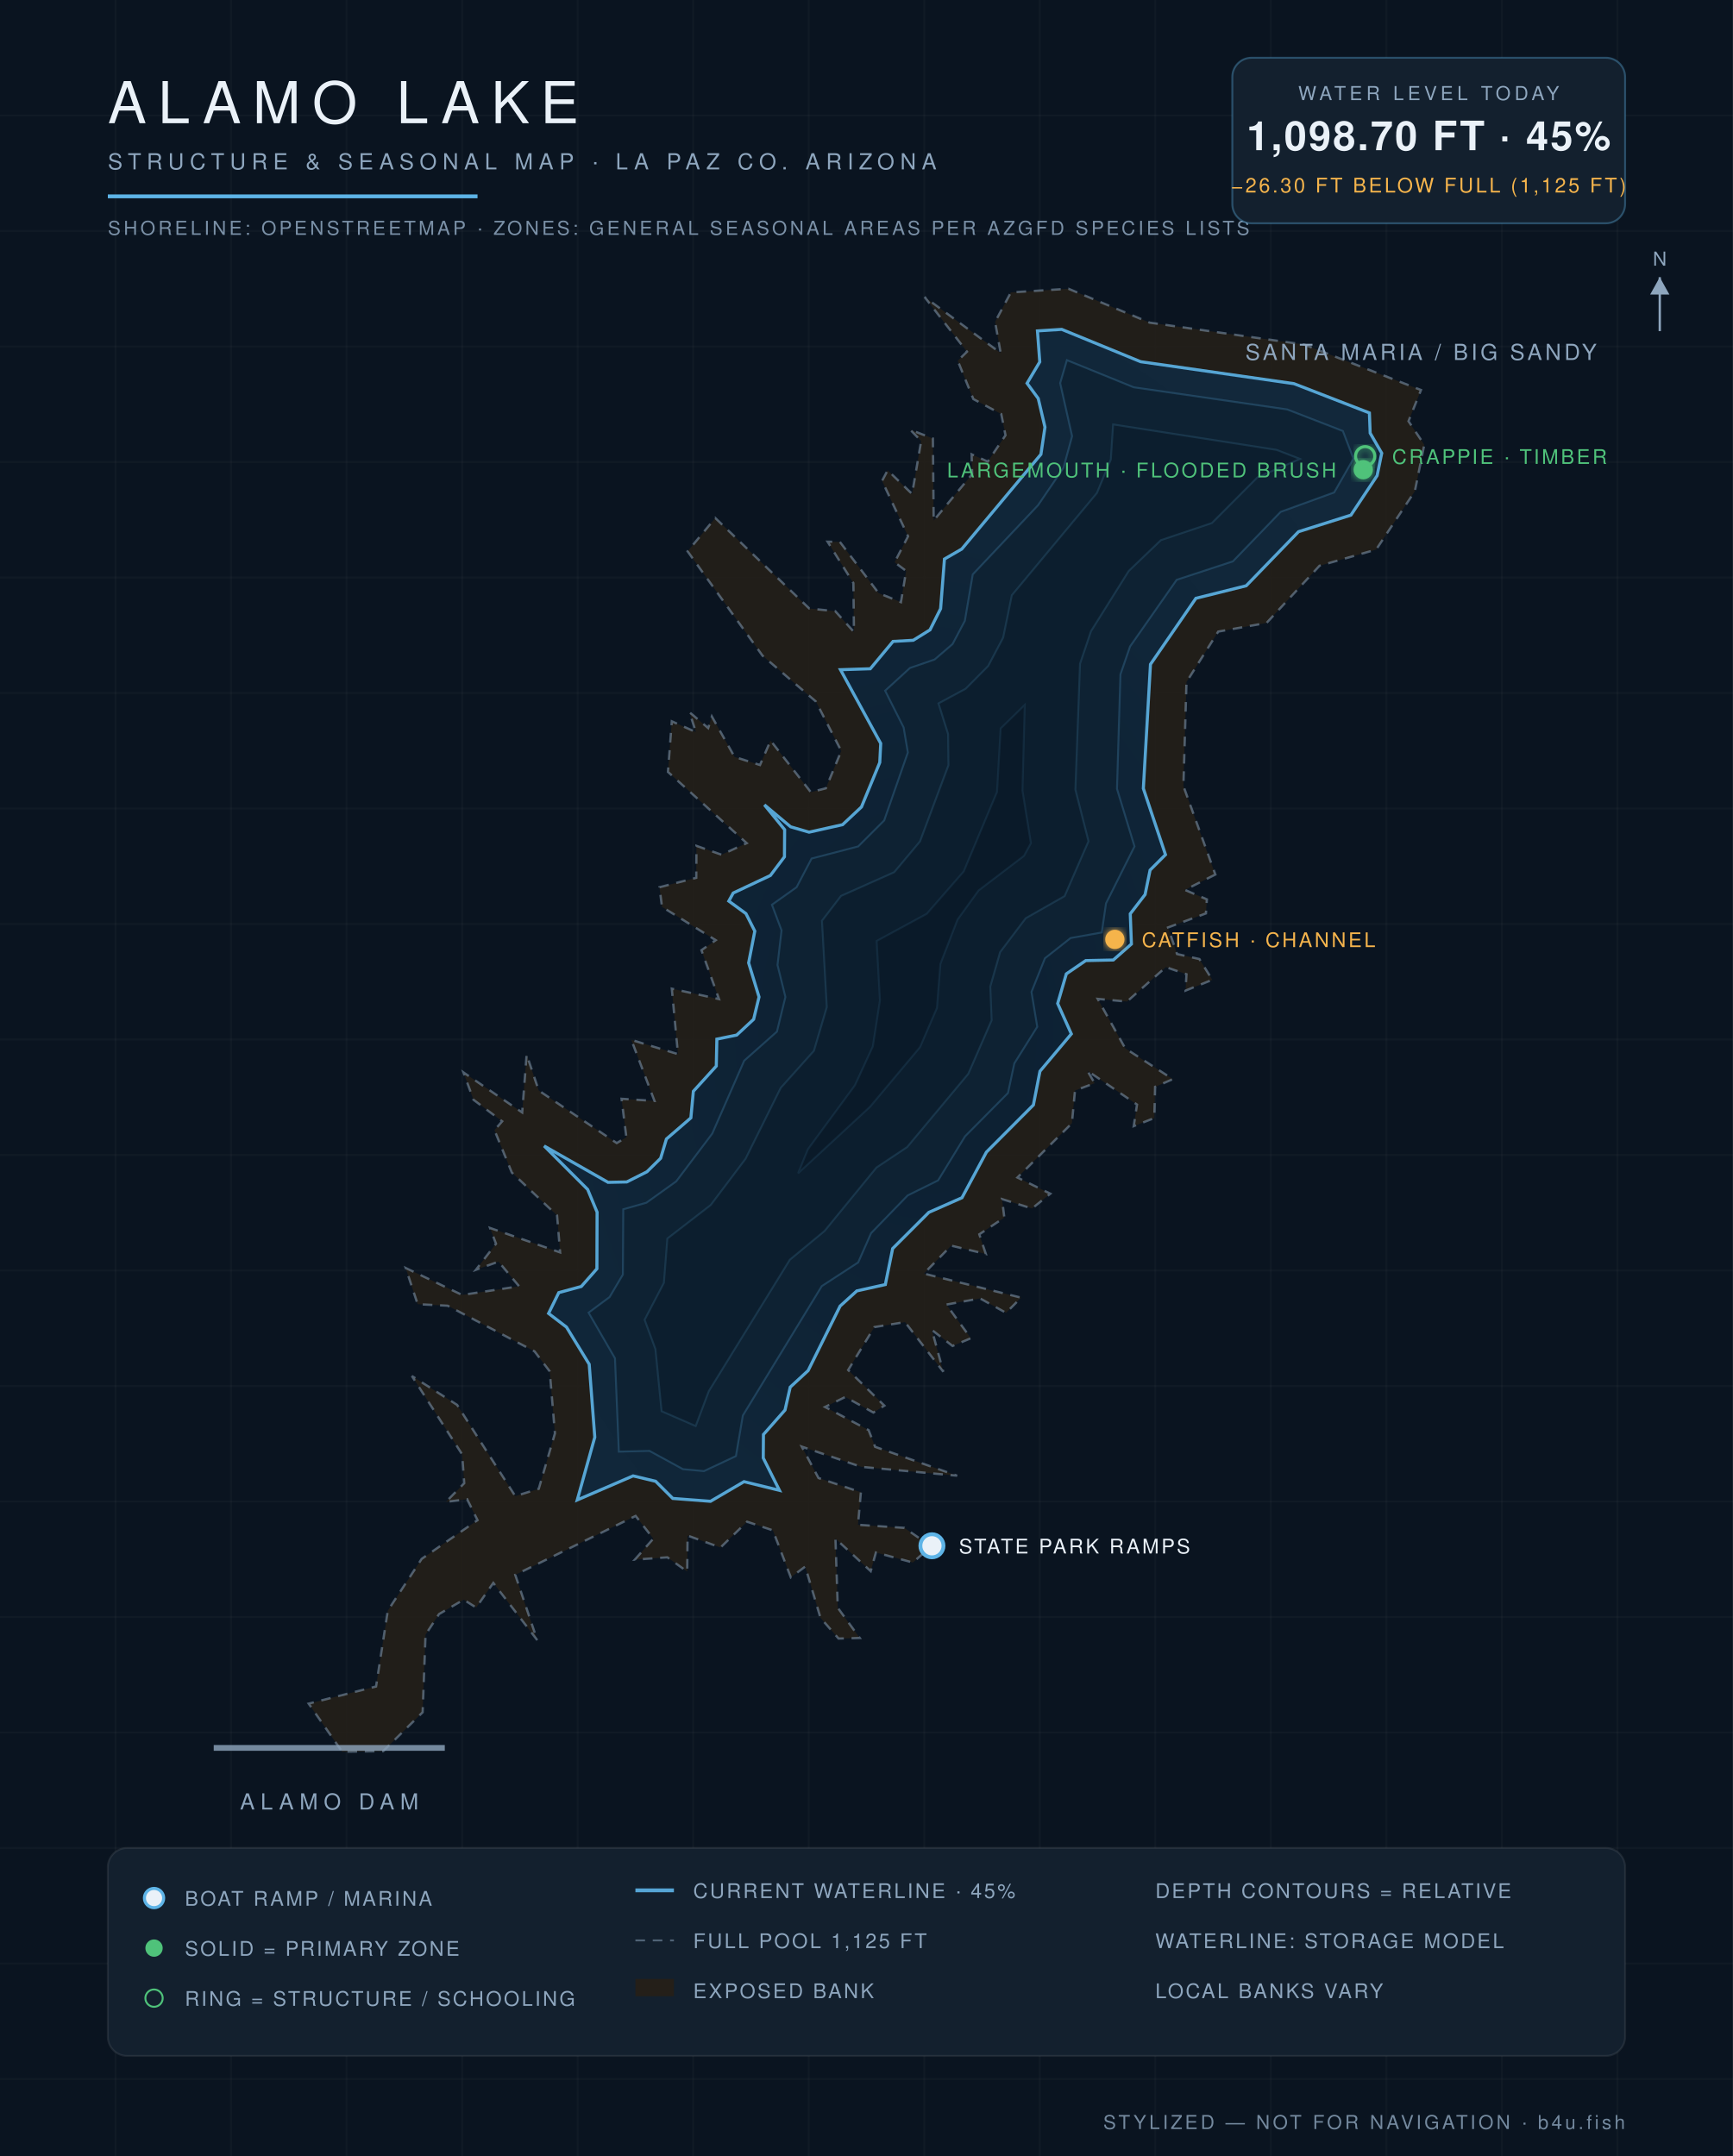
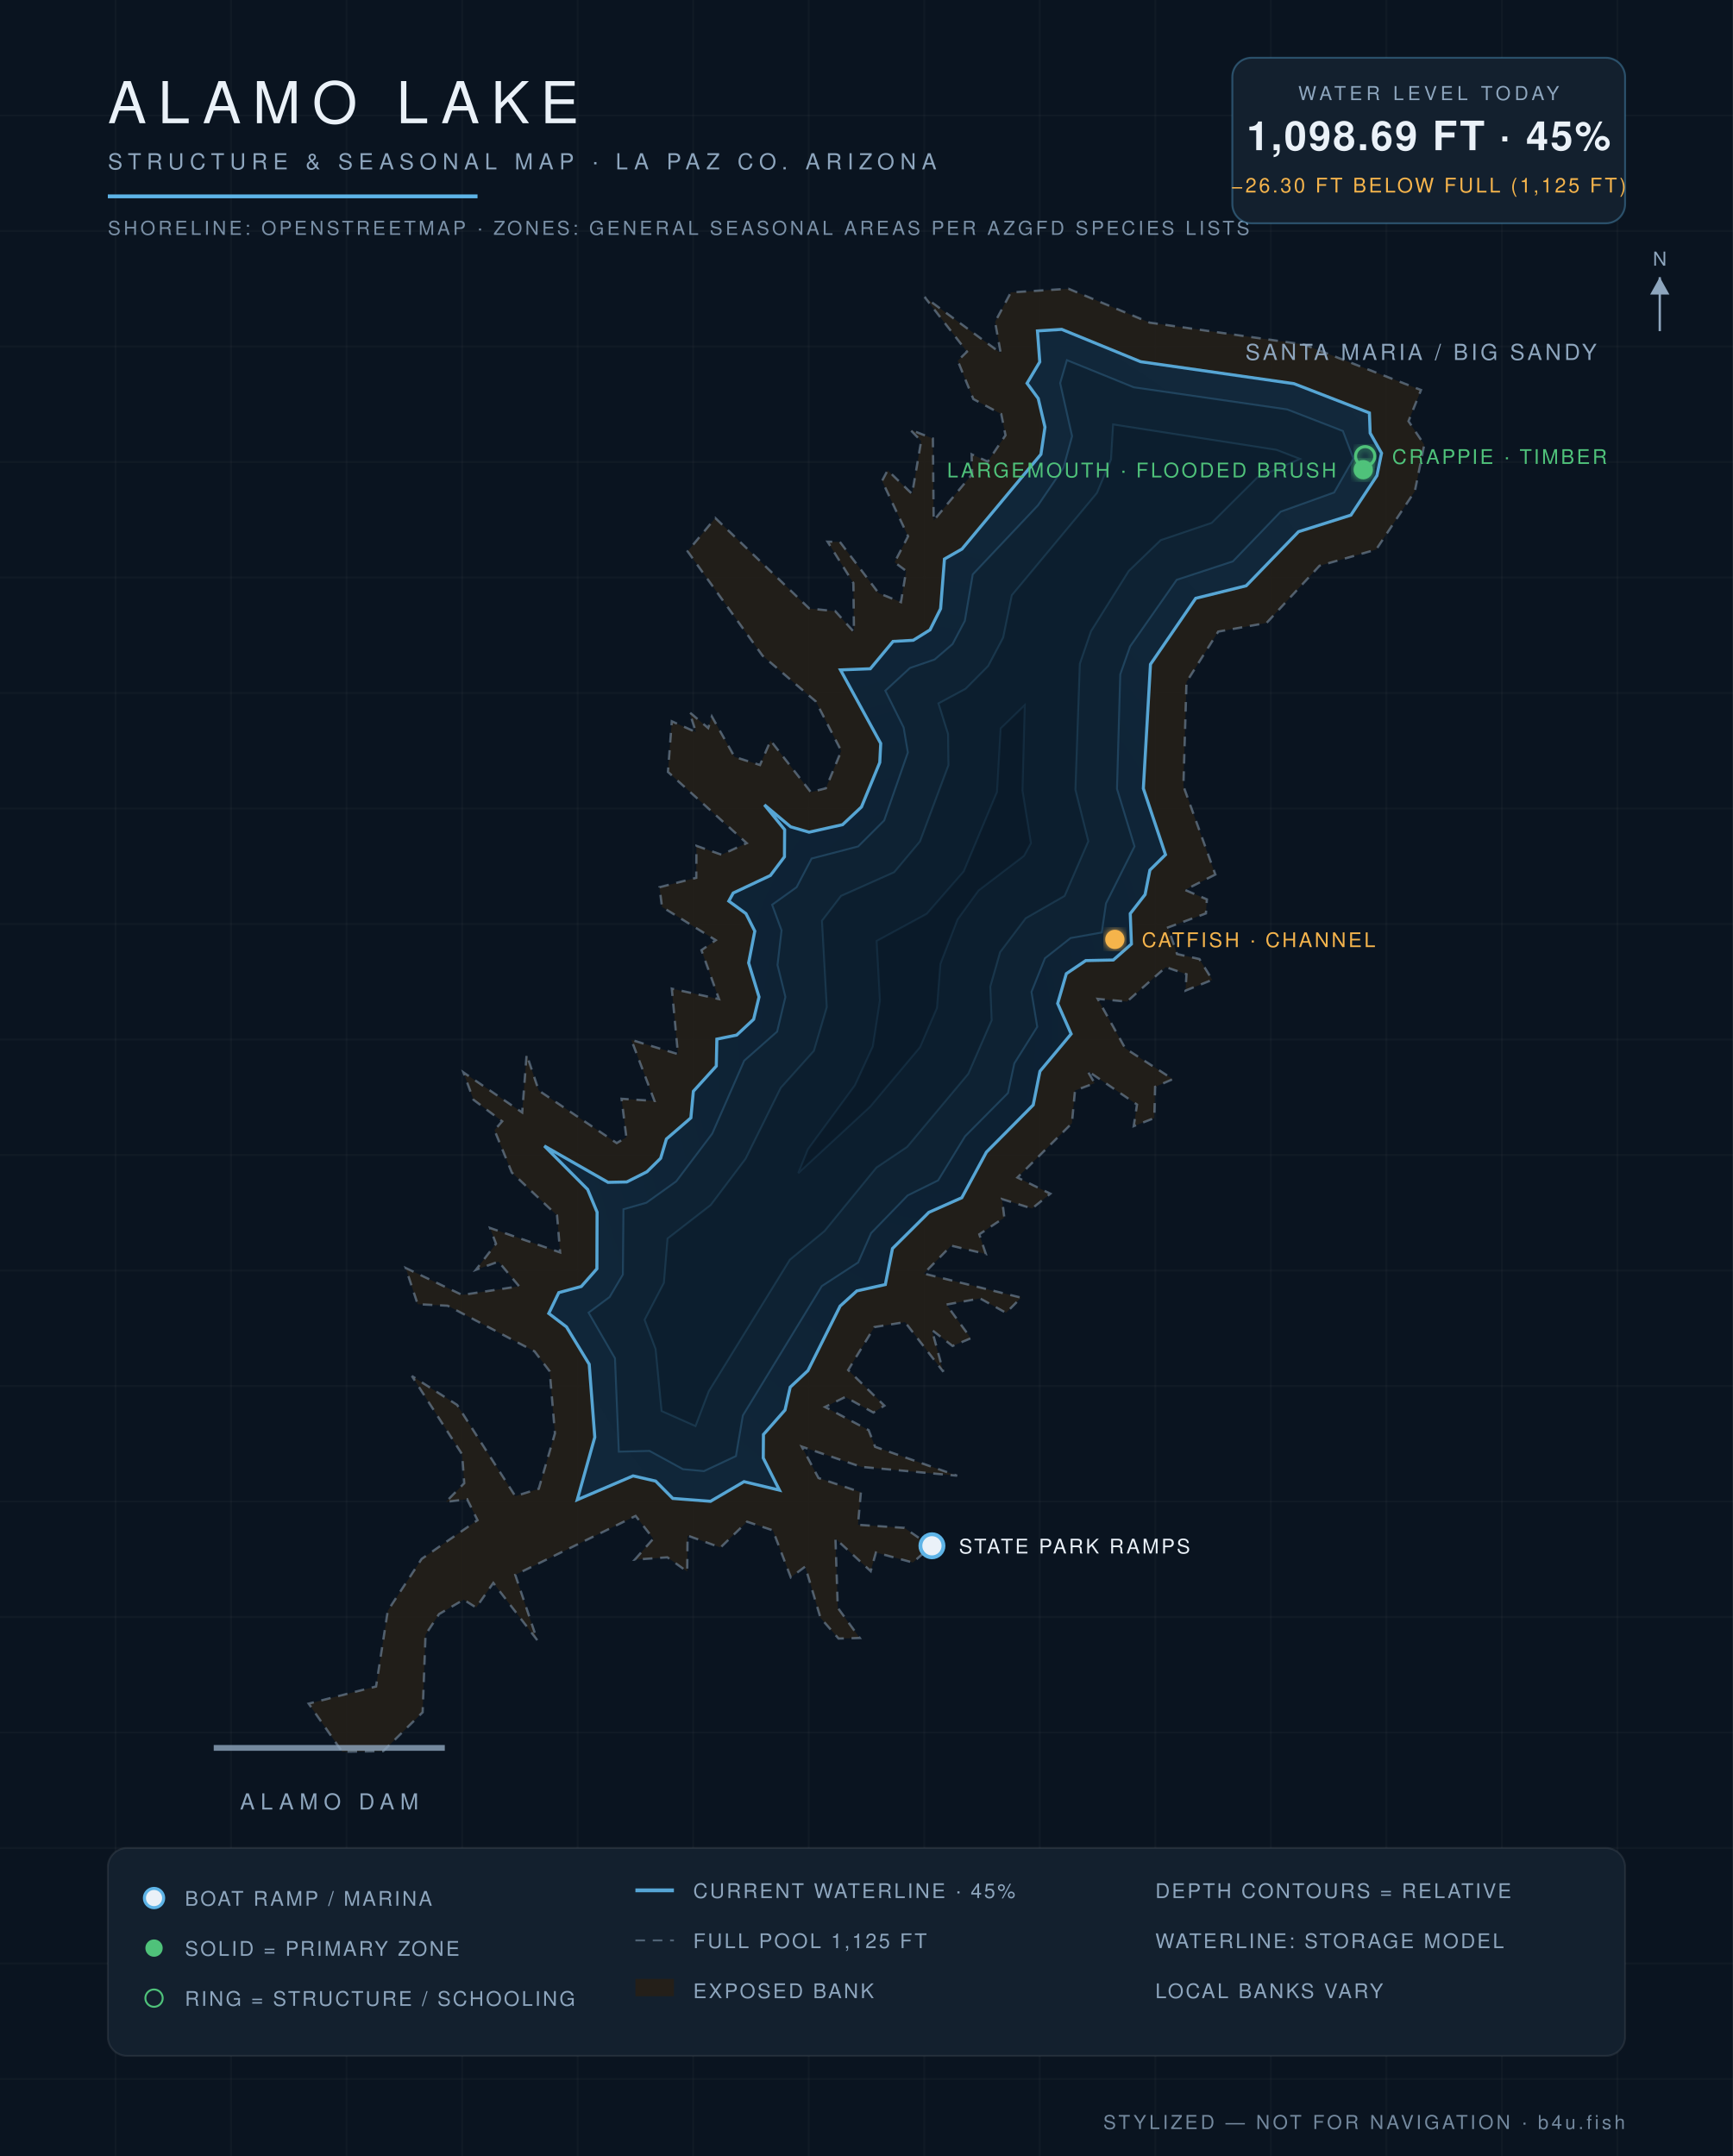
<svg xmlns="http://www.w3.org/2000/svg" viewBox="0 0 900 1120" font-family="Helvetica,Arial,sans-serif">
  <defs>
    <radialGradient id="wg" cx="45%" cy="60%" r="80%">
      <stop offset="0%" stop-color="#0c1f31" />
      <stop offset="55%" stop-color="#102639" />
      <stop offset="100%" stop-color="#13293c" />
    </radialGradient>
    <filter id="glow">
      <feGaussianBlur stdDeviation="2.2" result="b" />
      <feMerge>
        <feMergeNode in="b" />
        <feMergeNode in="SourceGraphic" />
      </feMerge>
    </filter>
  </defs>
  <rect width="900" height="1120" fill="#0a1420" />
  <g stroke="#ffffff" stroke-opacity="0.025">
    <line x1="60" y1="0" x2="60" y2="1120" />
    <line x1="120" y1="0" x2="120" y2="1120" />
    <line x1="180" y1="0" x2="180" y2="1120" />
    <line x1="240" y1="0" x2="240" y2="1120" />
    <line x1="300" y1="0" x2="300" y2="1120" />
    <line x1="360" y1="0" x2="360" y2="1120" />
    <line x1="420" y1="0" x2="420" y2="1120" />
    <line x1="480" y1="0" x2="480" y2="1120" />
    <line x1="540" y1="0" x2="540" y2="1120" />
    <line x1="600" y1="0" x2="600" y2="1120" />
    <line x1="660" y1="0" x2="660" y2="1120" />
    <line x1="720" y1="0" x2="720" y2="1120" />
    <line x1="780" y1="0" x2="780" y2="1120" />
    <line x1="840" y1="0" x2="840" y2="1120" />
    <line x1="0" y1="60" x2="900" y2="60" />
    <line x1="0" y1="120" x2="900" y2="120" />
    <line x1="0" y1="180" x2="900" y2="180" />
    <line x1="0" y1="240" x2="900" y2="240" />
    <line x1="0" y1="300" x2="900" y2="300" />
    <line x1="0" y1="360" x2="900" y2="360" />
    <line x1="0" y1="420" x2="900" y2="420" />
    <line x1="0" y1="480" x2="900" y2="480" />
    <line x1="0" y1="540" x2="900" y2="540" />
    <line x1="0" y1="600" x2="900" y2="600" />
    <line x1="0" y1="660" x2="900" y2="660" />
    <line x1="0" y1="720" x2="900" y2="720" />
    <line x1="0" y1="780" x2="900" y2="780" />
    <line x1="0" y1="840" x2="900" y2="840" />
    <line x1="0" y1="900" x2="900" y2="900" />
    <line x1="0" y1="960" x2="900" y2="960" />
    <line x1="0" y1="1020" x2="900" y2="1020" />
    <line x1="0" y1="1080" x2="900" y2="1080" />
  </g>
  <path d="M 631.2,454.3 L 615.4,462.3 L 626.8,467.2 L 626.3,474.5 L 606.6,481.8 L 611.3,495.6 L 622.9,498.2 L 629.6,509.0 L 615.7,514.6 L 616.2,506.1 L 605.5,502.4 L 585.3,520.3 L 570.1,518.9 L 584.4,544.6 L 609.1,560.6 L 599.9,564.6 L 599.5,580.8 L 588.8,585.0 L 590.5,573.8 L 564.7,556.2 L 568.5,562.7 L 558.3,566.5 L 556.7,583.5 L 528.4,611.7 L 545.5,620.1 L 536.0,627.8 L 520.4,622.9 L 521.6,632.5 L 508.6,641.2 L 512.0,651.4 L 494.0,647.1 L 479.8,661.6 L 530.3,674.1 L 522.5,682.0 L 509.0,674.5 L 491.5,677.7 L 504.2,695.2 L 494.7,699.2 L 484.0,690.9 L 489.9,712.6 L 470.0,686.8 L 454.1,689.4 L 440.5,711.7 L 459.3,730.2 L 453.6,733.8 L 439.0,725.7 L 428.5,730.9 L 451.1,742.9 L 454.5,751.6 L 497.1,766.6 L 447.3,762.0 L 416.4,751.5 L 425.1,767.8 L 447.1,775.2 L 445.6,792.1 L 469.7,793.7 L 483.6,803.3 L 474.1,811.7 L 454.9,806.5 L 452.2,816.2 L 433.9,799.3 L 435.1,835.2 L 446.5,850.9 L 435.5,851.2 L 426.1,840.4 L 418.2,813.8 L 410.7,819.4 L 401.4,795.0 L 388.0,790.5 L 374.2,803.9 L 357.1,797.7 L 356.9,816.4 L 346.6,809.0 L 329.7,810.2 L 339.3,799.3 L 330.1,787.5 L 267.6,818.1 L 279.0,852.0 L 256.2,822.3 L 247.3,835.1 L 240.8,831.0 L 228.0,838.5 L 221.0,849.2 L 219.5,889.5 L 199.0,909.7 L 177.7,910.0 L 160.3,885.0 L 195.3,876.1 L 201.4,836.7 L 219.0,809.8 L 248.0,789.7 L 242.6,778.8 L 231.6,780.2 L 241.1,770.5 L 240.0,755.5 L 213.9,714.8 L 237.4,729.8 L 267.6,777.2 L 279.8,773.4 L 288.2,744.6 L 285.5,712.4 L 277.6,702.0 L 232.5,678.3 L 216.9,677.5 L 210.7,658.7 L 240.0,672.7 L 269.6,668.2 L 258.9,655.4 L 247.2,659.6 L 257.6,646.1 L 254.5,637.9 L 290.9,650.6 L 289.3,631.4 L 265.8,609.1 L 256.8,587.1 L 260.8,582.5 L 245.9,571.3 L 240.7,557.1 L 271.2,577.9 L 273.5,547.8 L 279.8,566.5 L 320.3,593.8 L 325.3,590.8 L 322.8,570.8 L 339.9,571.9 L 327.9,540.2 L 352.1,547.6 L 348.9,513.6 L 373.4,519.0 L 364.3,493.6 L 371.7,488.4 L 343.8,471.1 L 342.5,460.9 L 361.6,456.0 L 361.7,439.4 L 374.7,444.0 L 387.8,438.0 L 346.9,401.0 L 348.9,374.7 L 361.4,380.3 L 358.1,370.0 L 367.8,378.2 L 369.7,372.2 L 381.5,393.2 L 394.7,397.4 L 400.2,384.7 L 421.1,411.5 L 428.9,409.5 L 436.9,390.1 L 423.7,364.4 L 396.0,340.6 L 357.1,286.4 L 371.5,269.1 L 420.3,316.1 L 433.8,317.5 L 443.5,328.3 L 443.2,302.9 L 429.8,281.4 L 436.2,281.5 L 456.3,308.1 L 467.9,312.8 L 470.6,296.6 L 464.6,292.1 L 471.6,278.6 L 458.1,249.8 L 461.0,244.3 L 473.7,256.6 L 478.4,229.1 L 472.7,223.2 L 484.5,227.8 L 484.9,270.4 L 504.9,246.3 L 504.6,236.0 L 513.0,239.8 L 522.2,226.1 L 520.0,215.1 L 505.5,207.3 L 497.4,187.4 L 502.2,182.7 L 480.2,154.3 L 519.7,183.4 L 516.8,167.2 L 525.0,151.9 L 554.9,150.0 L 597.1,167.6 L 677.3,179.0 L 738.0,202.6 L 731.5,218.8 L 739.7,231.0 L 734.8,255.2 L 714.7,285.5 L 685.3,293.9 L 657.8,323.6 L 632.7,328.1 L 616.2,354.3 L 614.6,408.3 L 631.2,454.3 Z" fill="#241f19" fill-opacity="0.9" stroke="#8ea6be" stroke-opacity="0.5" stroke-width="1.2" stroke-dasharray="5 4" />
-   <path d="M 299.8,779.2 L 308.9,746.6 L 306.0,708.7 L 294.2,689.4 L 284.9,682.3 L 290.2,671.5 L 301.9,668.3 L 310.0,659.1 L 310.1,629.7 L 305.2,617.9 L 282.6,595.3 L 315.8,614.2 L 325.5,614.0 L 336.0,608.7 L 343.1,601.7 L 346.1,591.7 L 358.8,580.7 L 360.1,566.9 L 372.0,553.8 L 372.3,539.8 L 382.6,537.7 L 391.4,529.5 L 394.2,517.9 L 388.8,500.2 L 392.0,483.7 L 387.4,474.6 L 378.5,468.1 L 380.8,463.9 L 400.1,454.8 L 407.4,445.1 L 407.5,431.0 L 397.0,418.1 L 410.6,429.5 L 420.2,432.3 L 437.6,428.4 L 447.4,419.2 L 456.9,396.1 L 457.4,386.2 L 436.5,347.9 L 452.0,347.4 L 463.8,333.2 L 474.3,332.6 L 483.0,327.2 L 488.5,316.2 L 490.5,290.4 L 499.5,285.2 L 540.6,236.0 L 542.7,221.9 L 539.2,207.0 L 533.4,199.1 L 540.0,188.0 L 538.8,171.9 L 551.4,171.1 L 592.4,187.9 L 672.0,199.3 L 711.2,214.5 L 711.6,225.0 L 717.6,235.4 L 715.2,247.1 L 701.6,267.6 L 674.4,276.2 L 647.2,304.3 L 621.1,310.8 L 597.5,345.1 L 593.8,409.6 L 605.3,444.0 L 597.3,452.0 L 594.7,464.7 L 587.0,474.7 L 587.6,490.4 L 578.2,498.7 L 563.9,499.0 L 553.8,505.9 L 549.3,521.3 L 556.4,537.1 L 540.1,556.5 L 536.7,574.0 L 512.3,598.5 L 499.6,622.2 L 482.4,629.8 L 463.6,648.6 L 459.8,667.3 L 445.0,670.6 L 436.3,678.5 L 419.7,712.0 L 410.4,720.6 L 407.7,732.5 L 396.5,745.2 L 396.4,757.4 L 404.8,774.2 L 386.4,769.7 L 369.0,779.9 L 349.4,778.4 L 340.5,769.5 L 328.8,766.7 L 299.8,779.2 Z" fill="url(#wg)" stroke="#5eb4e7" stroke-opacity="0.9" stroke-width="1.6" />
-   <path d="M 323.7,628.2 L 335.7,624.8 L 351.2,613.7 L 369.9,588.9 L 386.5,551.0 L 403.5,535.9 L 407.9,517.9 L 403.8,501.3 L 405.9,483.3 L 400.9,470.0 L 413.7,460.9 L 421.5,446.0 L 445.7,439.7 L 459.2,426.2 L 471.5,390.9 L 469.3,377.9 L 459.7,358.8 L 472.6,347.0 L 485.4,342.6 L 494.7,334.6 L 501.1,322.5 L 505.2,298.4 L 539.1,262.5 L 552.3,243.1 L 556.8,226.6 L 550.6,199.0 L 554.1,187.1 L 588.8,201.2 L 668.5,212.7 L 697.4,223.9 L 702.9,238.3 L 692.9,255.8 L 665.1,265.9 L 640.3,291.6 L 611.1,301.2 L 586.9,335.8 L 581.9,350.3 L 580.1,409.8 L 589.2,439.7 L 574.4,469.3 L 572.2,484.4 L 556.0,487.3 L 542.7,497.8 L 535.7,515.3 L 538.7,533.4 L 526.8,552.4 L 523.5,567.8 L 501.2,590.3 L 487.2,613.2 L 471.4,621.0 L 452.4,640.6 L 445.7,655.8 L 426.8,668.1 L 385.8,735.3 L 382.2,756.4 L 365.6,764.2 L 354.7,763.2 L 337.3,753.7 L 321.4,754.1 L 319.4,705.6 L 305.7,681.9 L 316.6,673.8 L 323.5,662.1 L 323.7,628.2 Z" fill="#0e2233" stroke="#5eb4e7" stroke-opacity="0.22" stroke-width="1" />
-   <path d="M 343.6,733.1 L 340.4,700.8 L 334.8,685.6 L 344.8,666.4 L 346.6,643.4 L 369.1,626.0 L 387.2,602.0 L 405.5,565.1 L 422.7,545.9 L 429.4,523.2 L 426.9,478.3 L 436.8,465.4 L 464.4,453.1 L 477.8,437.1 L 492.6,397.5 L 492.4,381.3 L 487.4,365.4 L 501.5,357.8 L 513.2,346.0 L 521.0,331.2 L 525.5,309.2 L 569.7,256.1 L 576.9,238.7 L 578.1,220.5 L 663.0,233.7 L 675.1,238.4 L 653.0,248.0 L 629.4,271.7 L 602.9,280.6 L 586.2,296.6 L 566.6,327.9 L 560.9,344.8 L 558.5,410.2 L 565.3,437.0 L 552.9,465.5 L 532.7,477.0 L 519.4,494.6 L 514.3,512.5 L 515.0,530.0 L 502.9,557.8 L 471.1,595.9 L 455.2,606.5 L 428.2,639.5 L 410.2,654.4 L 368.1,722.7 L 361.3,740.8 L 343.6,733.1 Z" fill="#0c1e2e" stroke="#5eb4e7" stroke-opacity="0.15" stroke-width="1" />
-   <path d="M 419.6,597.0 L 444.0,563.8 L 453.3,543.6 L 457.0,519.7 L 455.3,488.8 L 481.3,474.7 L 500.5,452.7 L 517.8,411.4 L 519.7,378.4 L 532.2,366.2 L 531.0,410.7 L 535.4,438.0 L 531.8,444.6 L 508.2,462.6 L 497.3,477.7 L 488.4,500.7 L 486.6,523.6 L 477.8,544.0 L 451.9,574.9 L 414.5,609.5 L 419.6,597.0 Z" fill="#0a1a29" stroke="#5eb4e7" stroke-opacity="0.1" stroke-width="1" />
+   <path d="M 299.8,779.1 L 308.9,746.6 L 306.0,708.7 L 294.2,689.3 L 285.0,682.3 L 290.2,671.5 L 301.9,668.3 L 310.0,659.1 L 310.1,629.7 L 305.2,617.9 L 282.7,595.3 L 315.8,614.2 L 325.5,614.0 L 336.0,608.7 L 343.1,601.7 L 346.1,591.7 L 358.8,580.7 L 360.1,566.9 L 372.0,553.8 L 372.3,539.8 L 382.6,537.7 L 391.4,529.5 L 394.2,517.9 L 388.8,500.2 L 392.0,483.7 L 387.4,474.6 L 378.5,468.1 L 380.8,463.9 L 400.1,454.8 L 407.4,445.1 L 407.5,431.0 L 397.0,418.1 L 410.6,429.5 L 420.2,432.3 L 437.6,428.4 L 447.4,419.2 L 456.9,396.1 L 457.4,386.2 L 436.5,348.0 L 452.0,347.4 L 463.8,333.2 L 474.3,332.6 L 483.0,327.2 L 488.5,316.2 L 490.5,290.4 L 499.6,285.2 L 540.6,236.0 L 542.7,221.9 L 539.2,207.0 L 533.4,199.1 L 540.0,188.0 L 538.8,171.9 L 551.4,171.1 L 592.4,187.9 L 672.0,199.3 L 711.2,214.5 L 711.6,225.0 L 717.5,235.4 L 715.1,247.1 L 701.6,267.6 L 674.4,276.2 L 647.2,304.3 L 621.0,310.8 L 597.5,345.1 L 593.8,409.6 L 605.3,444.0 L 597.2,452.0 L 594.7,464.7 L 587.0,474.6 L 587.6,490.4 L 578.2,498.7 L 563.9,499.0 L 553.8,505.8 L 549.3,521.3 L 556.3,537.1 L 540.1,556.5 L 536.6,574.0 L 512.3,598.5 L 499.5,622.2 L 482.4,629.8 L 463.5,648.6 L 459.8,667.3 L 445.0,670.6 L 436.3,678.5 L 419.6,712.0 L 410.4,720.6 L 407.7,732.5 L 396.5,745.2 L 396.4,757.4 L 404.8,774.1 L 386.4,769.7 L 369.0,779.9 L 349.4,778.4 L 340.5,769.4 L 328.8,766.7 L 299.8,779.1 Z" fill="url(#wg)" stroke="#5eb4e7" stroke-opacity="0.9" stroke-width="1.6" />
+   <path d="M 323.8,628.2 L 335.7,624.8 L 351.2,613.7 L 369.9,588.9 L 386.5,551.0 L 403.6,535.9 L 407.9,517.9 L 403.8,501.3 L 405.9,483.3 L 401.0,470.0 L 413.7,460.9 L 421.5,446.0 L 445.7,439.7 L 459.2,426.2 L 471.5,390.9 L 469.3,377.9 L 459.8,358.8 L 472.6,347.0 L 485.4,342.6 L 494.7,334.6 L 501.1,322.5 L 505.2,298.4 L 539.1,262.5 L 552.3,243.1 L 556.8,226.6 L 550.6,199.0 L 554.1,187.1 L 588.8,201.2 L 668.5,212.7 L 697.4,223.9 L 702.9,238.3 L 692.9,255.8 L 665.1,265.8 L 640.3,291.6 L 611.1,301.2 L 586.9,335.8 L 581.8,350.3 L 580.1,409.8 L 589.2,439.7 L 574.4,469.3 L 572.2,484.4 L 556.0,487.3 L 542.7,497.8 L 535.7,515.3 L 538.7,533.4 L 526.8,552.4 L 523.5,567.8 L 501.2,590.3 L 487.2,613.2 L 471.4,621.0 L 452.4,640.6 L 445.7,655.8 L 426.8,668.1 L 385.8,735.3 L 382.2,756.4 L 365.6,764.2 L 354.7,763.2 L 337.3,753.7 L 321.4,754.1 L 319.4,705.6 L 305.7,681.9 L 316.6,673.8 L 323.5,662.1 L 323.8,628.2 Z" fill="#0e2233" stroke="#5eb4e7" stroke-opacity="0.22" stroke-width="1" />
+   <path d="M 343.6,733.0 L 340.5,700.8 L 334.8,685.6 L 344.8,666.4 L 346.7,643.4 L 369.1,626.0 L 387.2,602.0 L 405.5,565.1 L 422.7,545.9 L 429.4,523.2 L 426.9,478.3 L 436.8,465.4 L 464.4,453.1 L 477.8,437.1 L 492.6,397.5 L 492.4,381.3 L 487.4,365.4 L 501.5,357.8 L 513.2,346.0 L 521.0,331.2 L 525.5,309.2 L 569.7,256.1 L 577.0,238.7 L 578.1,220.5 L 663.0,233.7 L 675.1,238.4 L 653.0,248.0 L 629.3,271.6 L 602.8,280.6 L 586.2,296.6 L 566.6,327.9 L 560.8,344.8 L 558.5,410.2 L 565.2,437.0 L 552.9,465.4 L 532.7,477.0 L 519.4,494.6 L 514.3,512.5 L 515.0,530.0 L 502.9,557.8 L 471.1,595.8 L 455.2,606.5 L 428.2,639.5 L 410.2,654.4 L 368.1,722.7 L 361.2,740.8 L 343.6,733.0 Z" fill="#0c1e2e" stroke="#5eb4e7" stroke-opacity="0.15" stroke-width="1" />
+   <path d="M 419.6,597.0 L 444.0,563.8 L 453.3,543.6 L 457.0,519.7 L 455.3,488.8 L 481.3,474.7 L 500.5,452.7 L 517.8,411.4 L 519.7,378.4 L 532.2,366.3 L 531.0,410.7 L 535.4,438.0 L 531.8,444.6 L 508.2,462.6 L 497.3,477.6 L 488.4,500.7 L 486.6,523.6 L 477.8,544.0 L 451.9,574.9 L 414.6,609.4 L 419.6,597.0 Z" fill="#0a1a29" stroke="#5eb4e7" stroke-opacity="0.1" stroke-width="1" />
  <text x="738" y="187" fill="#8ea6be" font-size="11.5" letter-spacing="1.6" text-anchor="middle">SANTA MARIA / BIG SANDY</text>
  <line x1="111" y1="908" x2="231" y2="908" stroke="#8ea6be" stroke-width="3" stroke-opacity="0.8" />
  <text x="171" y="940" fill="#8ea6be" font-size="11.5" letter-spacing="3" text-anchor="middle">ALAMO DAM</text>
  <circle cx="484" cy="803" r="6" fill="#eaf1f8" stroke="#5eb4e7" stroke-width="2" />
  <text x="498" y="807" fill="#eaf1f8" font-size="10.5" letter-spacing="1.2" text-anchor="start">STATE PARK RAMPS</text>
  <circle cx="708" cy="244" r="5" fill="#4fc27a" filter="url(#glow)" />
  <text x="694" y="248" fill="#4fc27a" font-size="10.5" letter-spacing="1.2" text-anchor="end">LARGEMOUTH · FLOODED BRUSH</text>
  <circle cx="709" cy="237" r="5" fill="none" stroke="#4fc27a" stroke-width="1.6" filter="url(#glow)" />
  <text x="723" y="241" fill="#4fc27a" font-size="10.5" letter-spacing="1.2" text-anchor="start">CRAPPIE · TIMBER</text>
  <circle cx="579" cy="488" r="5" fill="#f5b44c" filter="url(#glow)" />
  <text x="593" y="492" fill="#f5b44c" font-size="10.5" letter-spacing="1.2" text-anchor="start">CATFISH · CHANNEL</text>
  <text x="56" y="64" fill="#eaf1f8" font-size="30" letter-spacing="6" font-weight="300">ALAMO LAKE</text>
  <text x="56" y="88" fill="#8ea6be" font-size="11.5" letter-spacing="3">STRUCTURE &amp; SEASONAL MAP · LA PAZ CO. ARIZONA</text>
  <line x1="56" y1="102" x2="248" y2="102" stroke="#5eb4e7" stroke-width="2" />
  <text x="56" y="122" fill="#8ea6be" font-size="10" letter-spacing="1.5" opacity="0.85">SHORELINE: OPENSTREETMAP · ZONES: GENERAL SEASONAL AREAS PER AZGFD SPECIES LISTS</text>
  <g>
    <rect x="640" y="30" width="204" height="86" rx="10" fill="#13202e" stroke="#5eb4e7" stroke-opacity="0.35" />
    <text x="742" y="52" fill="#8ea6be" font-size="10" letter-spacing="2" text-anchor="middle">WATER LEVEL TODAY</text>
-     <text x="742" y="78" fill="#eaf1f8" font-size="21" letter-spacing="1" text-anchor="middle" font-weight="600">1,098.70 FT · 45%</text>
+     <text x="742" y="78" fill="#eaf1f8" font-size="21" letter-spacing="1" text-anchor="middle" font-weight="600">1,098.69 FT · 45%</text>
    <text x="742" y="100" fill="#f5b44c" font-size="10.5" letter-spacing="1.2" text-anchor="middle">−26.30 FT BELOW FULL (1,125 FT)</text>
  </g>
  <g font-size="10.5" letter-spacing="1.1">
    <rect x="56" y="960" width="788" height="108" rx="10" fill="#13202e" stroke="#ffffff" stroke-opacity="0.08" />
    <circle cx="80" cy="986" r="5" fill="#eaf1f8" stroke="#5eb4e7" stroke-width="1.6" />
    <text x="96" y="990" fill="#8ea6be">BOAT RAMP / MARINA</text>
    <circle cx="80" cy="1012" r="4.5" fill="#4fc27a" />
    <text x="96" y="1016" fill="#8ea6be">SOLID = PRIMARY ZONE</text>
    <circle cx="80" cy="1038" r="4.5" fill="none" stroke="#4fc27a" />
    <text x="96" y="1042" fill="#8ea6be">RING = STRUCTURE / SCHOOLING</text>
    <line x1="330" y1="982" x2="350" y2="982" stroke="#5eb4e7" stroke-opacity="0.9" stroke-width="2" />
    <text x="360" y="986" fill="#8ea6be">CURRENT WATERLINE · 45%</text>
    <line x1="330" y1="1008" x2="350" y2="1008" stroke="#8ea6be" stroke-opacity="0.5" stroke-dasharray="5 4" />
    <text x="360" y="1012" fill="#8ea6be">FULL POOL 1,125 FT</text>
    <rect x="330" y="1028" width="20" height="9" fill="#241f19" />
    <text x="360" y="1038" fill="#8ea6be">EXPOSED BANK</text>
    <text x="600" y="986" fill="#8ea6be">DEPTH CONTOURS = RELATIVE</text>
    <text x="600" y="1012" fill="#8ea6be">WATERLINE: STORAGE MODEL</text>
    <text x="600" y="1038" fill="#8ea6be">LOCAL BANKS VARY</text>
  </g>
  <text x="844" y="1106" fill="#8ea6be" font-size="10" letter-spacing="1.5" text-anchor="end" opacity="0.8">STYLIZED — NOT FOR NAVIGATION · b4u.fish</text>
  <g transform="translate(862,158)" stroke="#8ea6be" fill="#8ea6be">
    <line x1="0" y1="14" x2="0" y2="-14" stroke-width="1.2" />
    <path d="M 0,-14 l 5,9 h -10 z" stroke="none" />
    <text x="0" y="-20" font-size="10" text-anchor="middle" stroke="none">N</text>
  </g>
</svg>
